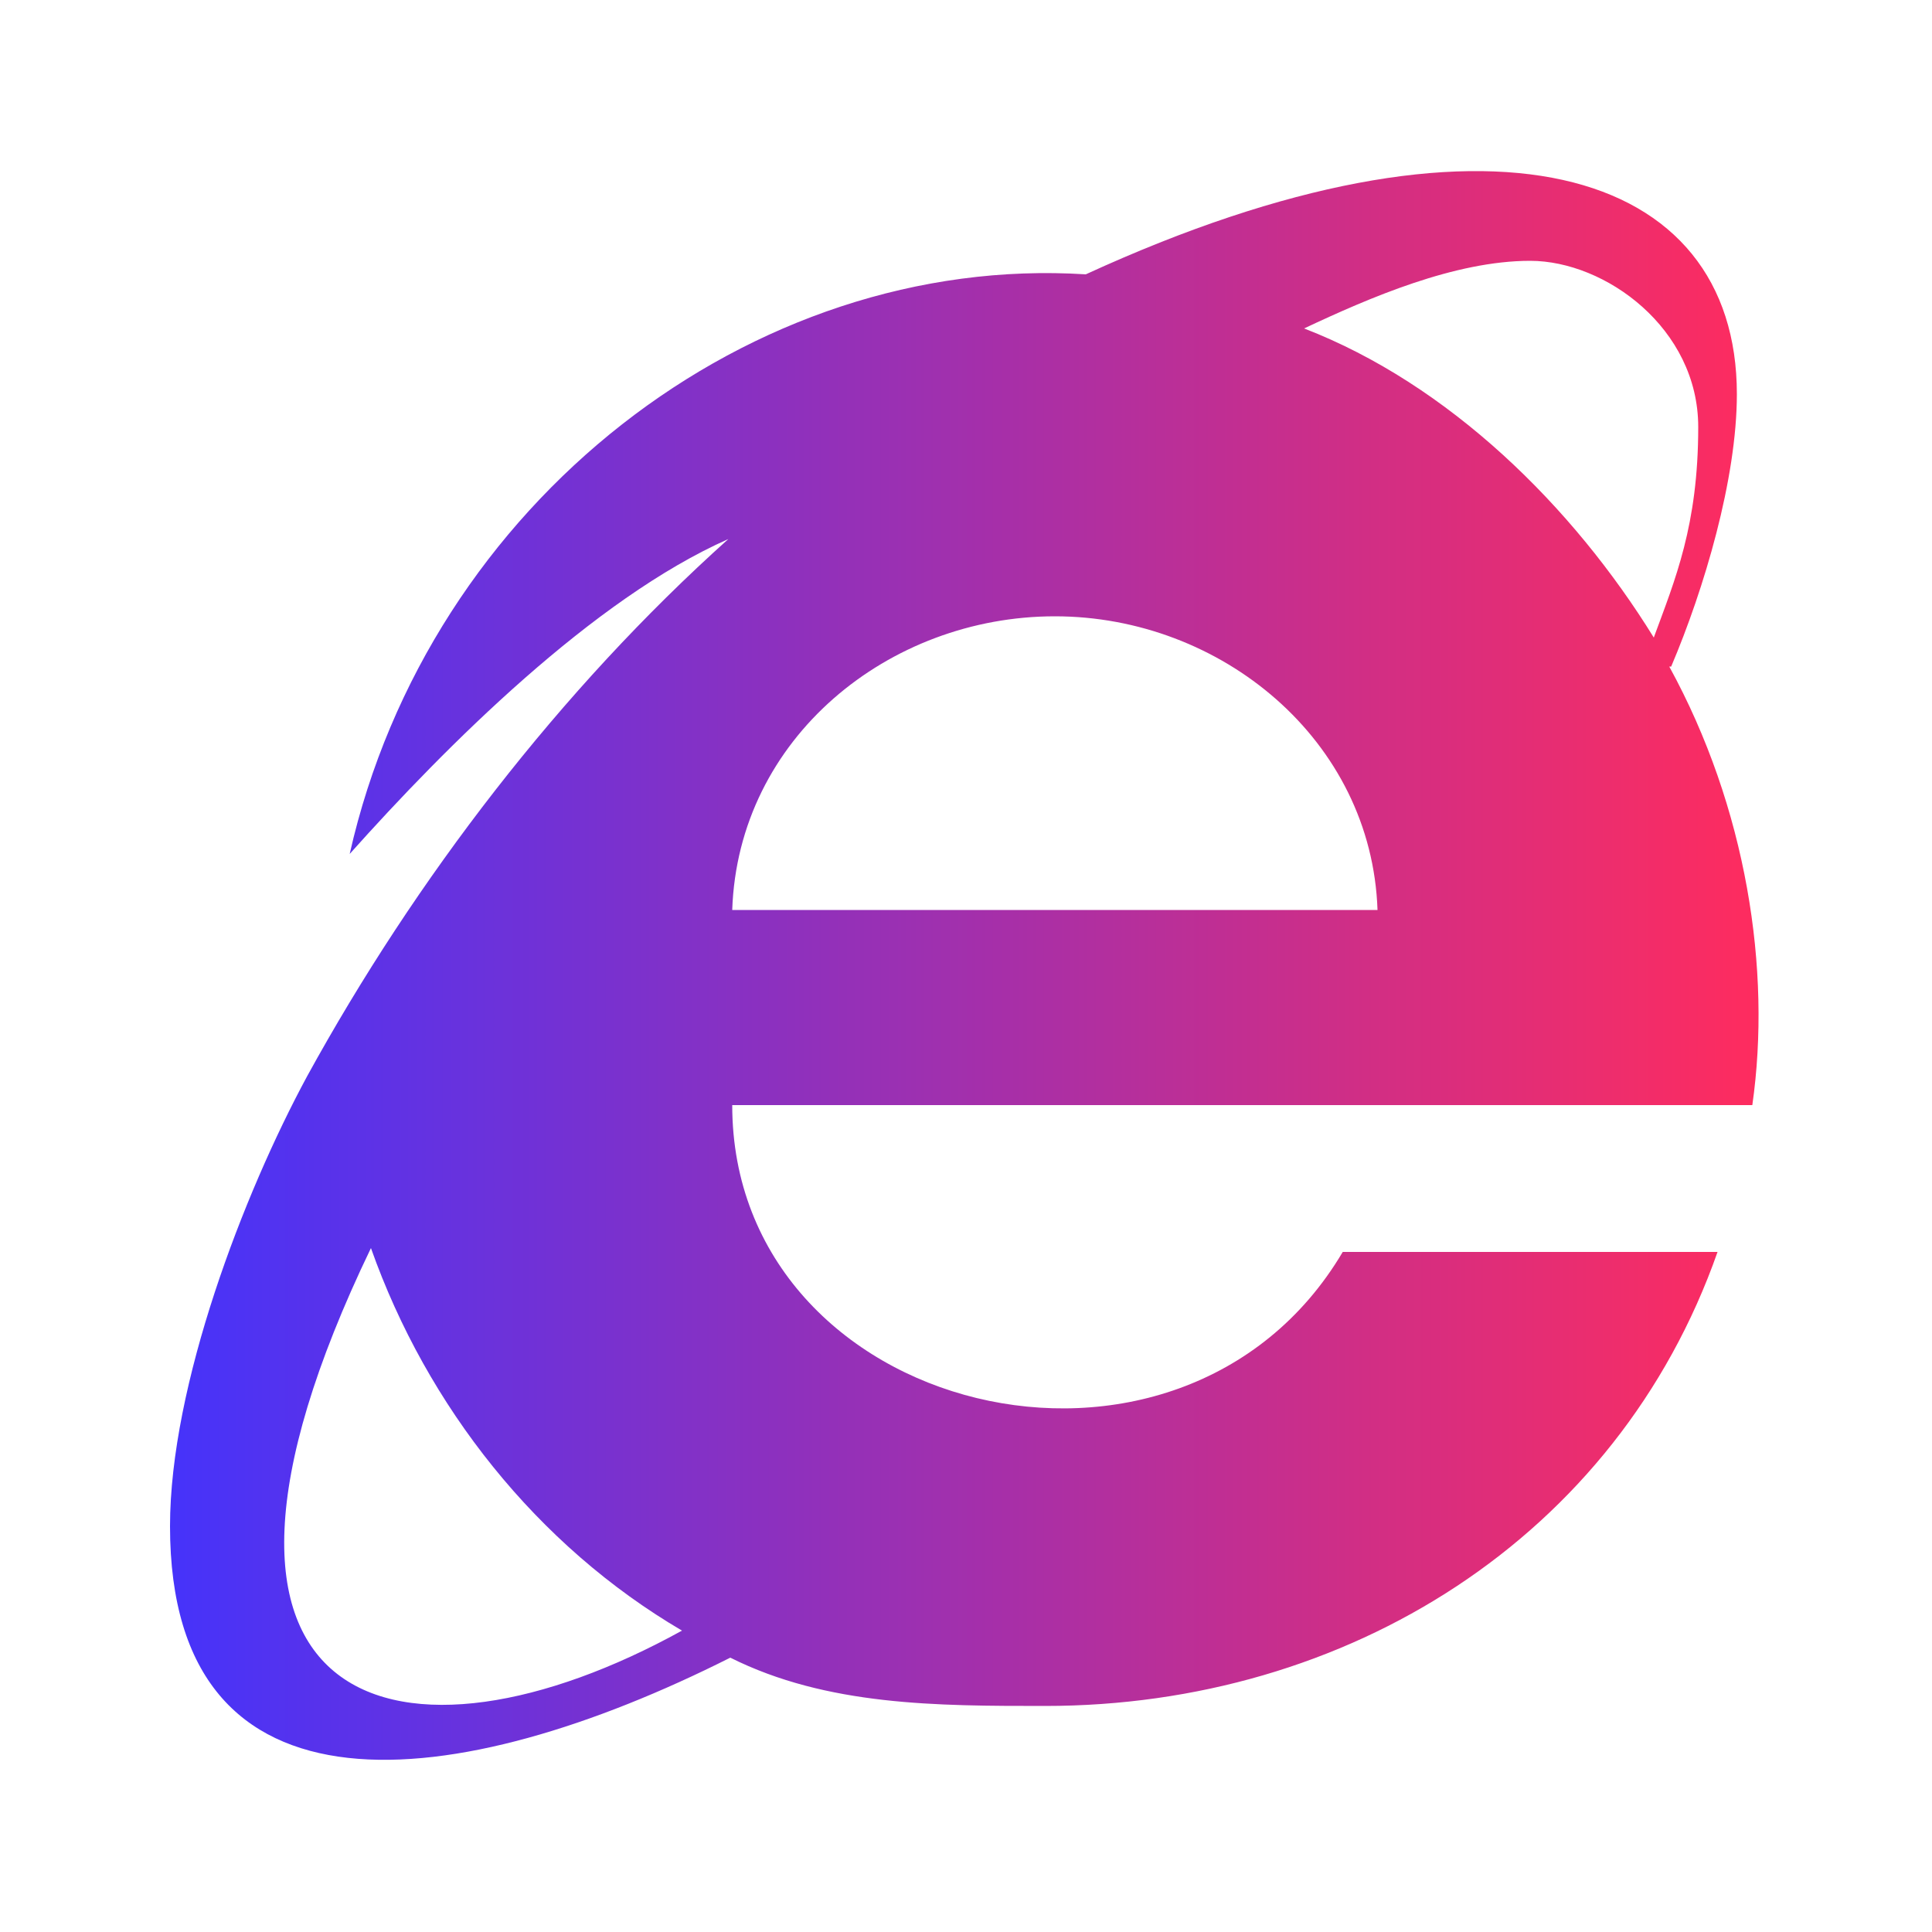
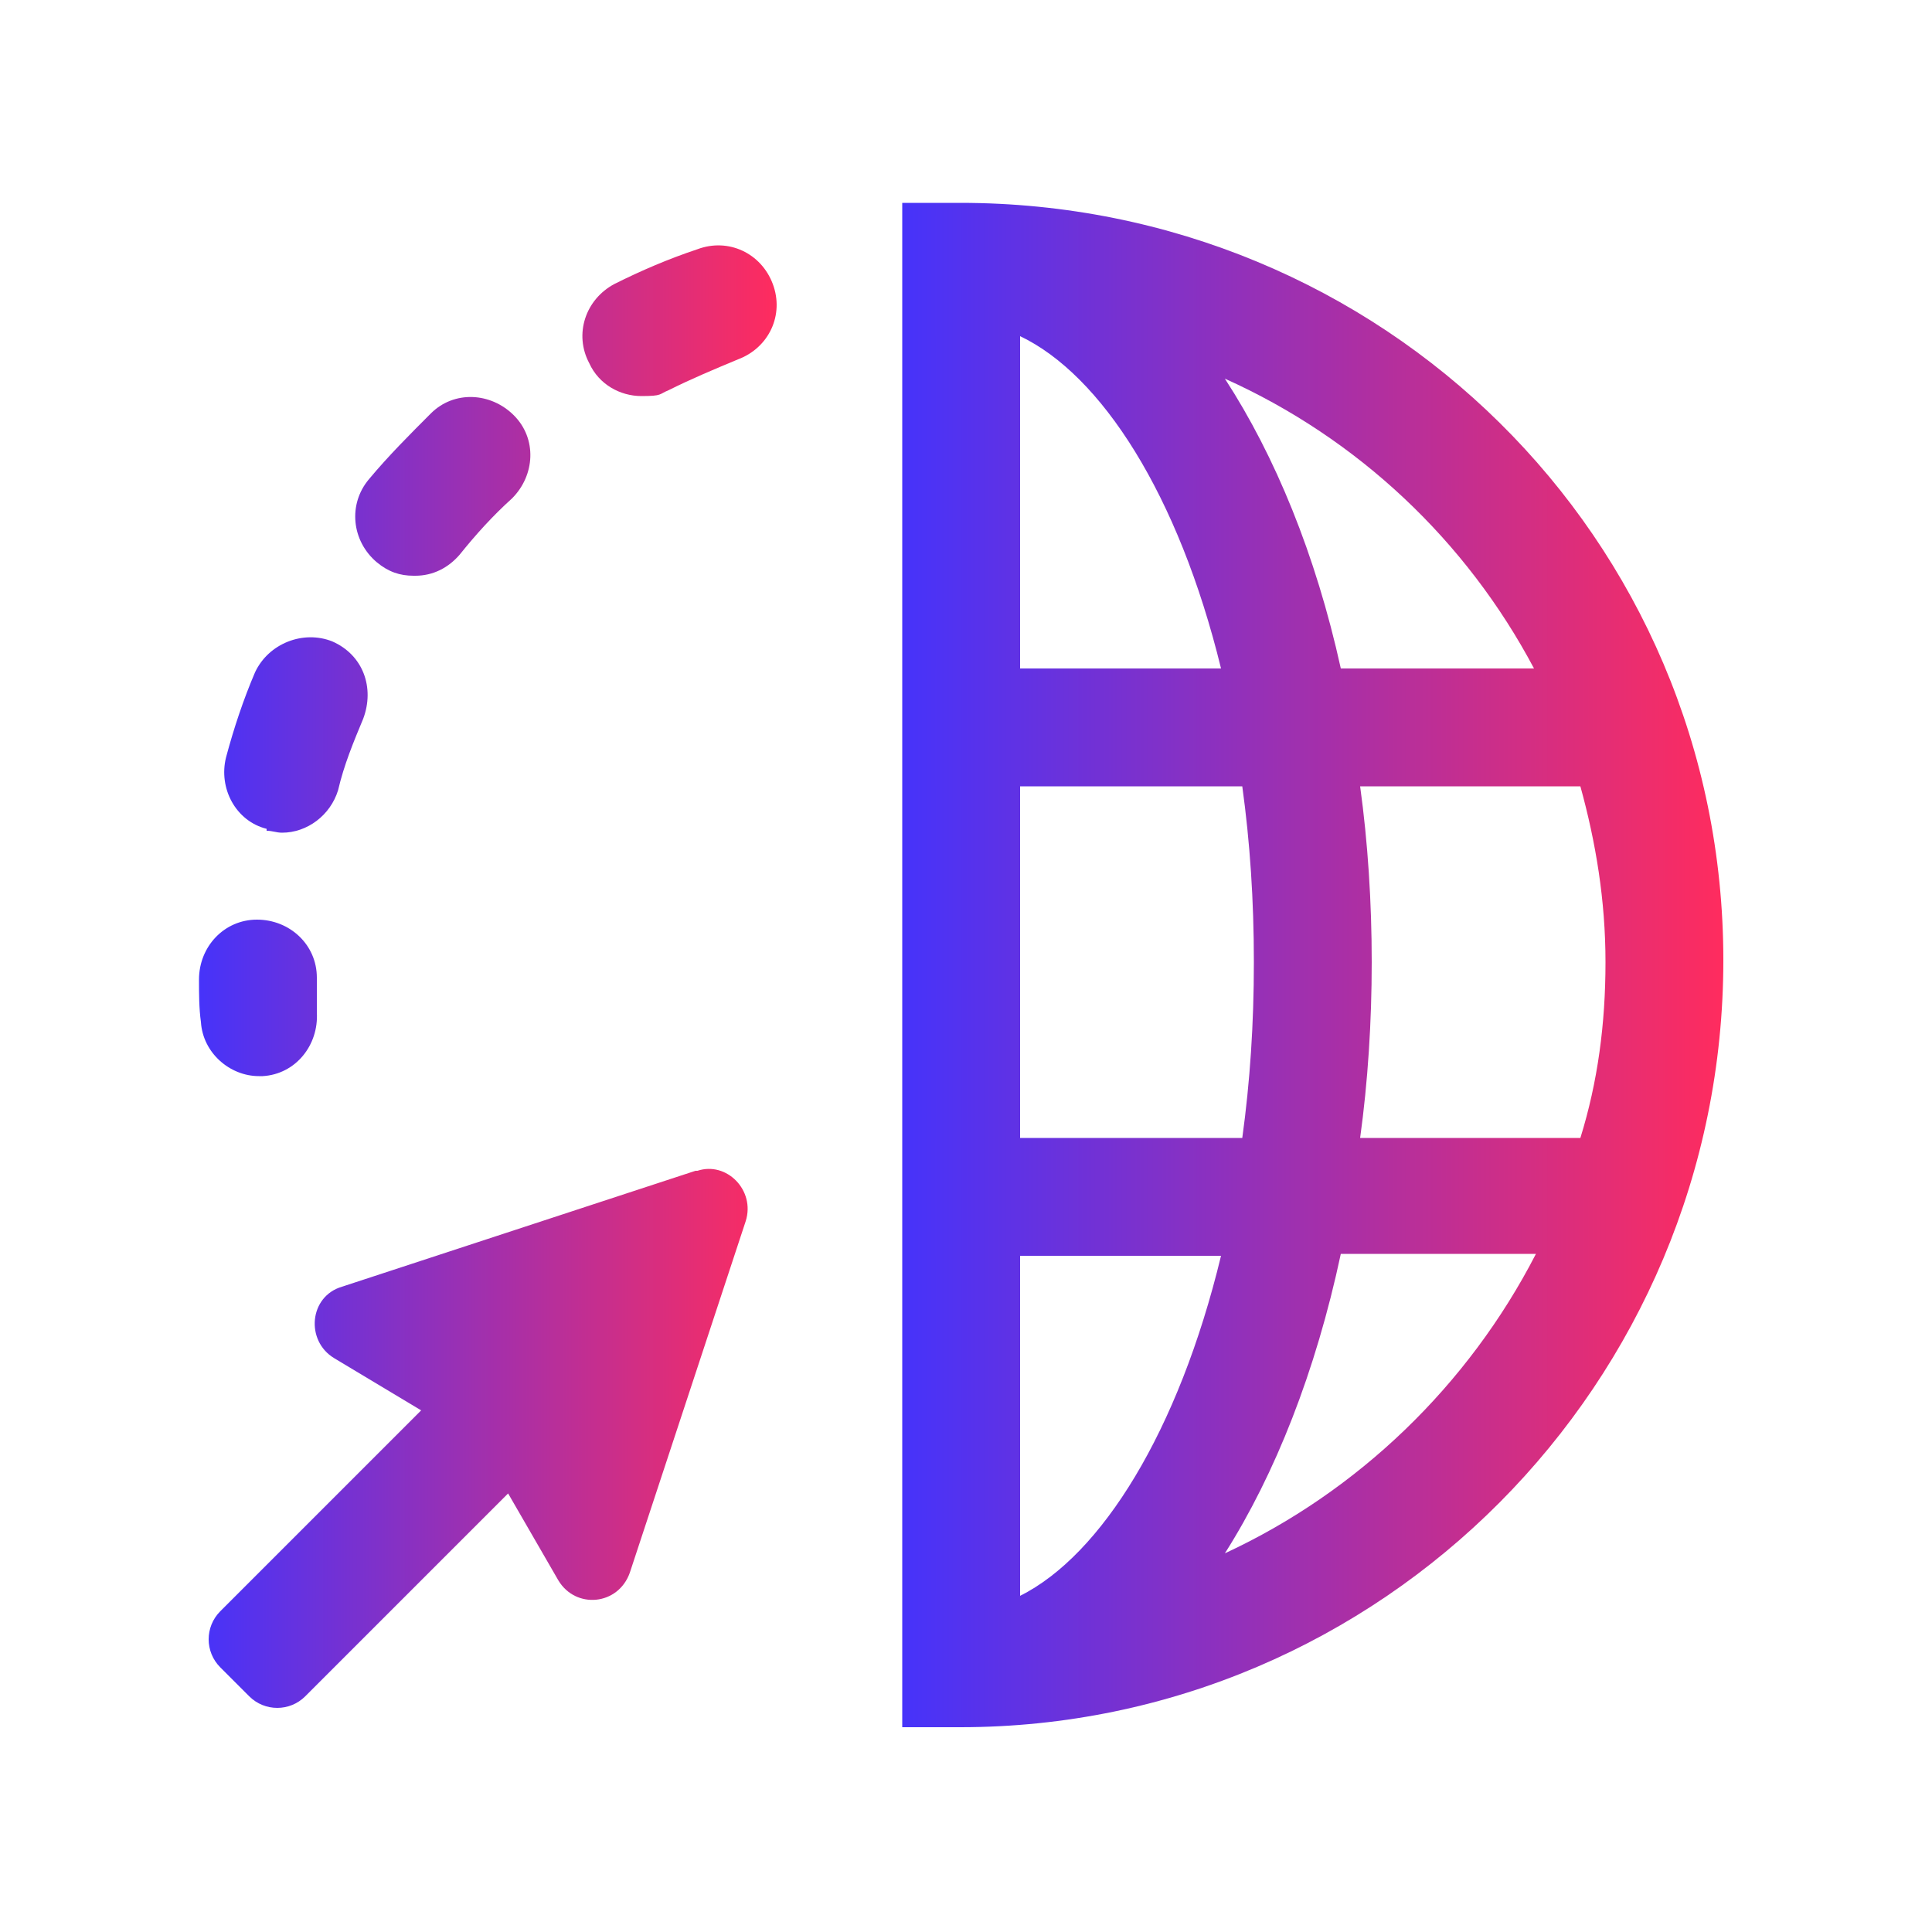
- <svg xmlns="http://www.w3.org/2000/svg" id="Camada_1" data-name="Camada 1" version="1.1" viewBox="0 0 100 100">
+ <svg xmlns="http://www.w3.org/2000/svg" xmlns:xlink="http://www.w3.org/1999/xlink" version="1.1" viewBox="0 0 100 100">
  <defs>
    <style>
      .cls-1 {
-         fill: url(#linear-gradient);
-         stroke-width: 0px;
+         fill: url(#Gradiente_sem_nome);
+       }
+ 
+       .cls-2 {
+         fill: url(#Gradiente_sem_nome-2);
      }
    </style>
-     <linearGradient id="linear-gradient" x1="8.9" y1="50" x2="91.2" y2="50" gradientUnits="userSpaceOnUse">
+     <linearGradient id="Gradiente_sem_nome" data-name="Gradiente sem nome" x1="46.7" y1="50" x2="89.2" y2="50" gradientUnits="userSpaceOnUse">
      <stop offset="0" stop-color="#4633fa" />
      <stop offset="1" stop-color="#ff2c5e" />
    </linearGradient>
+     <linearGradient id="Gradiente_sem_nome-2" data-name="Gradiente sem nome" x1="10.3" y1="50.5" x2="40.2" y2="50.5" xlink:href="#Gradiente_sem_nome" />
  </defs>
-   <path class="cls-1" d="M86.5,34.5c1.7-4,3.4-9.7,3.4-14.1,0-11.7-12.8-15.8-33.7-6.2-17.3-1.1-34,11.8-38.1,30,5-5.6,12.6-13.2,19.6-16.3-8.7,7.8-16.2,17.6-21.8,27.8-3.3,6.1-7.1,16-7.1,23.3,0,15.8,14.9,13.9,29,6.8,5,2.5,10.7,2.5,16.3,2.5,15.6,0,29.6-8.7,34.8-23.5h-19.4c-8.4,14.2-31.6,8.5-31.6-7.6h52.8c1-7-.3-15.4-4.3-22.7h0ZM19.2,64.6c2.9,8.2,8.6,15.4,16.1,19.8-14.3,7.9-27.9,4.7-16.1-19.8ZM37.9,47.1c.3-8.9,8.1-15.2,16.7-15.2s16.4,6.4,16.7,15.2h-33.4,0ZM67.5,17c3.4-1.6,7.8-3.5,11.7-3.5s8.7,3.5,8.7,8.6-1.2,7.9-2.3,10.9c-4.2-6.8-10.6-13.1-18.1-16h0Z" />
+   <g>
+     <g id="Camada_1">
+       <g>
+         <path class="cls-1" d="M49.7,10.5h-3v78.9h3c21.8,0,39.5-17.8,39.5-39.7S71.5,10.5,49.7,10.5ZM79.4,34.6h-10c-1.3-5.9-3.4-11-6-15,6.9,3.1,12.5,8.4,16,15ZM52.8,17.4c4.2,2,8.2,8.2,10.4,17.2h-10.4v-17.2ZM52.8,40.7h11.5c.4,2.9.6,5.9.6,9.1s-.2,6.2-.6,9.1h-11.5v-18.2ZM52.8,82.6v-17.6h10.4c-2.2,9.1-6.2,15.5-10.4,17.6ZM63.4,80.4c2.6-4.1,4.7-9.4,6-15.5h10.1c-3.5,6.8-9.2,12.3-16.1,15.5ZM70.4,58.9c.4-2.9.6-6,.6-9.1s-.2-6.2-.6-9.1h11.4c.8,2.9,1.3,5.9,1.3,9.1s-.4,6.2-1.3,9.1h-11.4Z" />
+         <path class="cls-2" d="M13.8,43c.3,0,.5.1.8.1,1.3,0,2.5-.9,2.9-2.2.3-1.3.8-2.5,1.3-3.7.6-1.6,0-3.3-1.6-4-1.5-.6-3.3.1-4,1.6-.6,1.4-1.1,2.9-1.5,4.4-.4,1.6.5,3.3,2.1,3.7ZM21.5,29.8c.9,0,1.7-.4,2.3-1.1.8-1,1.7-2,2.7-2.9,1.2-1.2,1.3-3.1.1-4.3-1.2-1.2-3.1-1.3-4.3-.1-1.1,1.1-2.2,2.2-3.2,3.4-1.1,1.3-.9,3.2.4,4.3.6.5,1.2.7,1.9.7ZM36,60.6l-18.3,6c-1.7.5-1.9,2.8-.4,3.7l4.5,2.7-10.4,10.4c-.8.8-.8,2.1,0,2.9l1.5,1.5c.8.8,2.1.8,2.9,0l10.5-10.5,2.6,4.5c.9,1.5,3.1,1.3,3.7-.4l6-18.2c.5-1.6-1-3.1-2.5-2.6ZM13.4,55.7c0,0,.2,0,.2,0,1.7-.1,2.9-1.6,2.8-3.3,0-.6,0-1.2,0-1.8,0-1.7-1.4-3-3.1-3-1.7,0-3,1.4-3,3.1,0,.7,0,1.5.1,2.2.1,1.6,1.5,2.8,3,2.8ZM40,14.7c-.6-1.6-2.3-2.4-3.9-1.8-1.5.5-2.9,1.1-4.3,1.8-1.5.8-2.1,2.6-1.3,4.1.5,1.1,1.6,1.7,2.7,1.7s.9-.1,1.4-.3c1.2-.6,2.4-1.1,3.6-1.6,1.6-.6,2.4-2.3,1.8-3.9Z" />
+       </g>
+     </g>
+   </g>
</svg>
